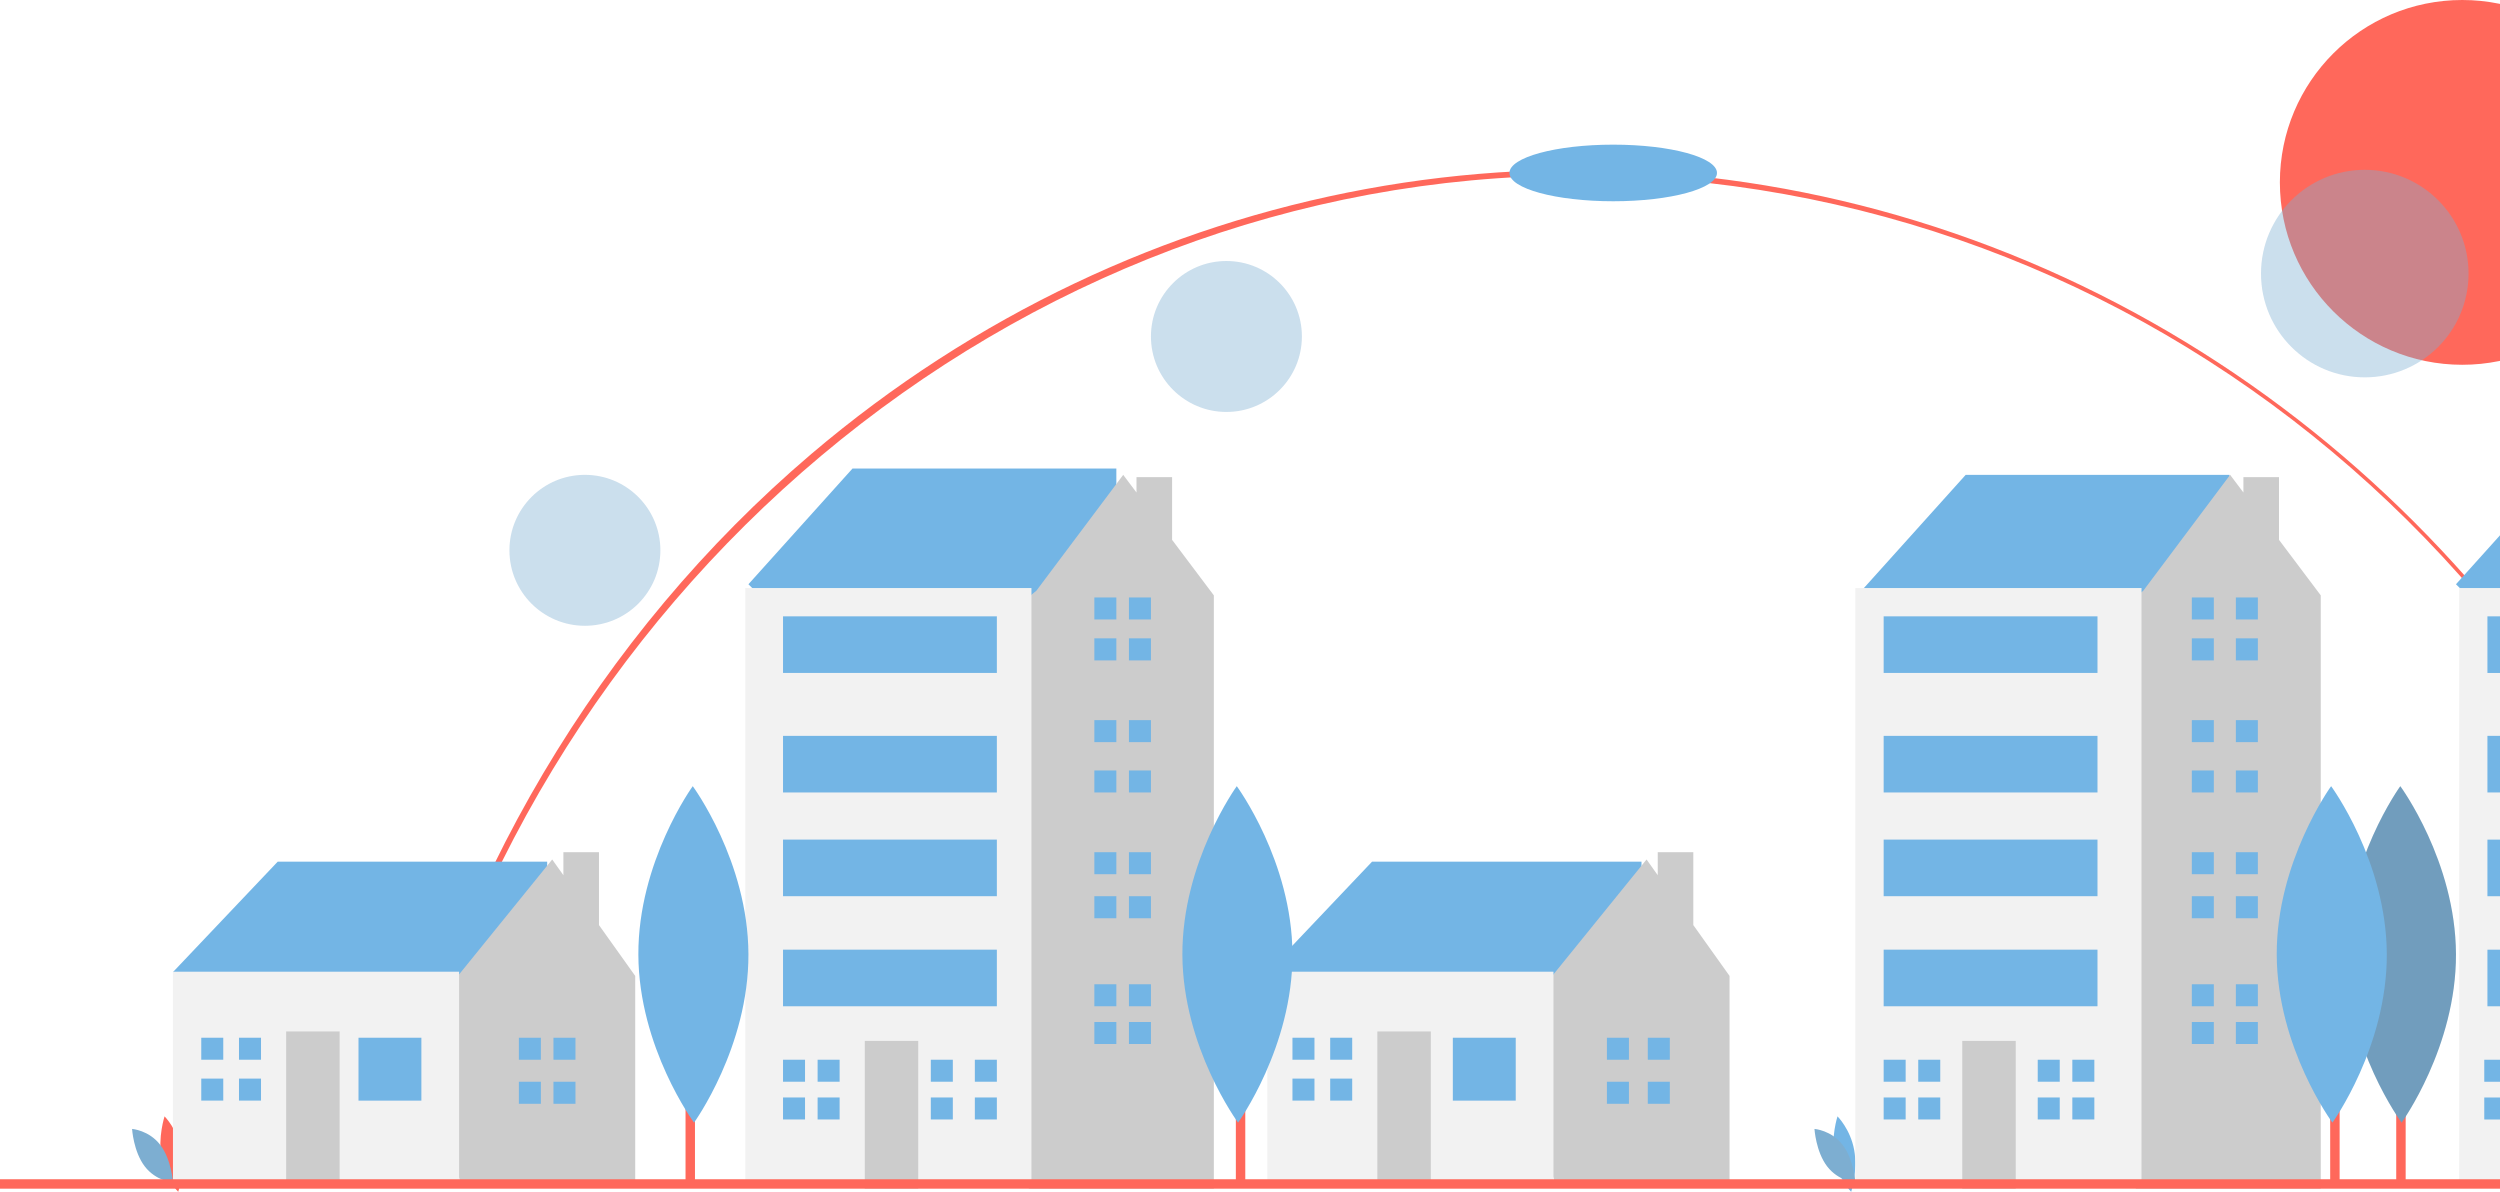
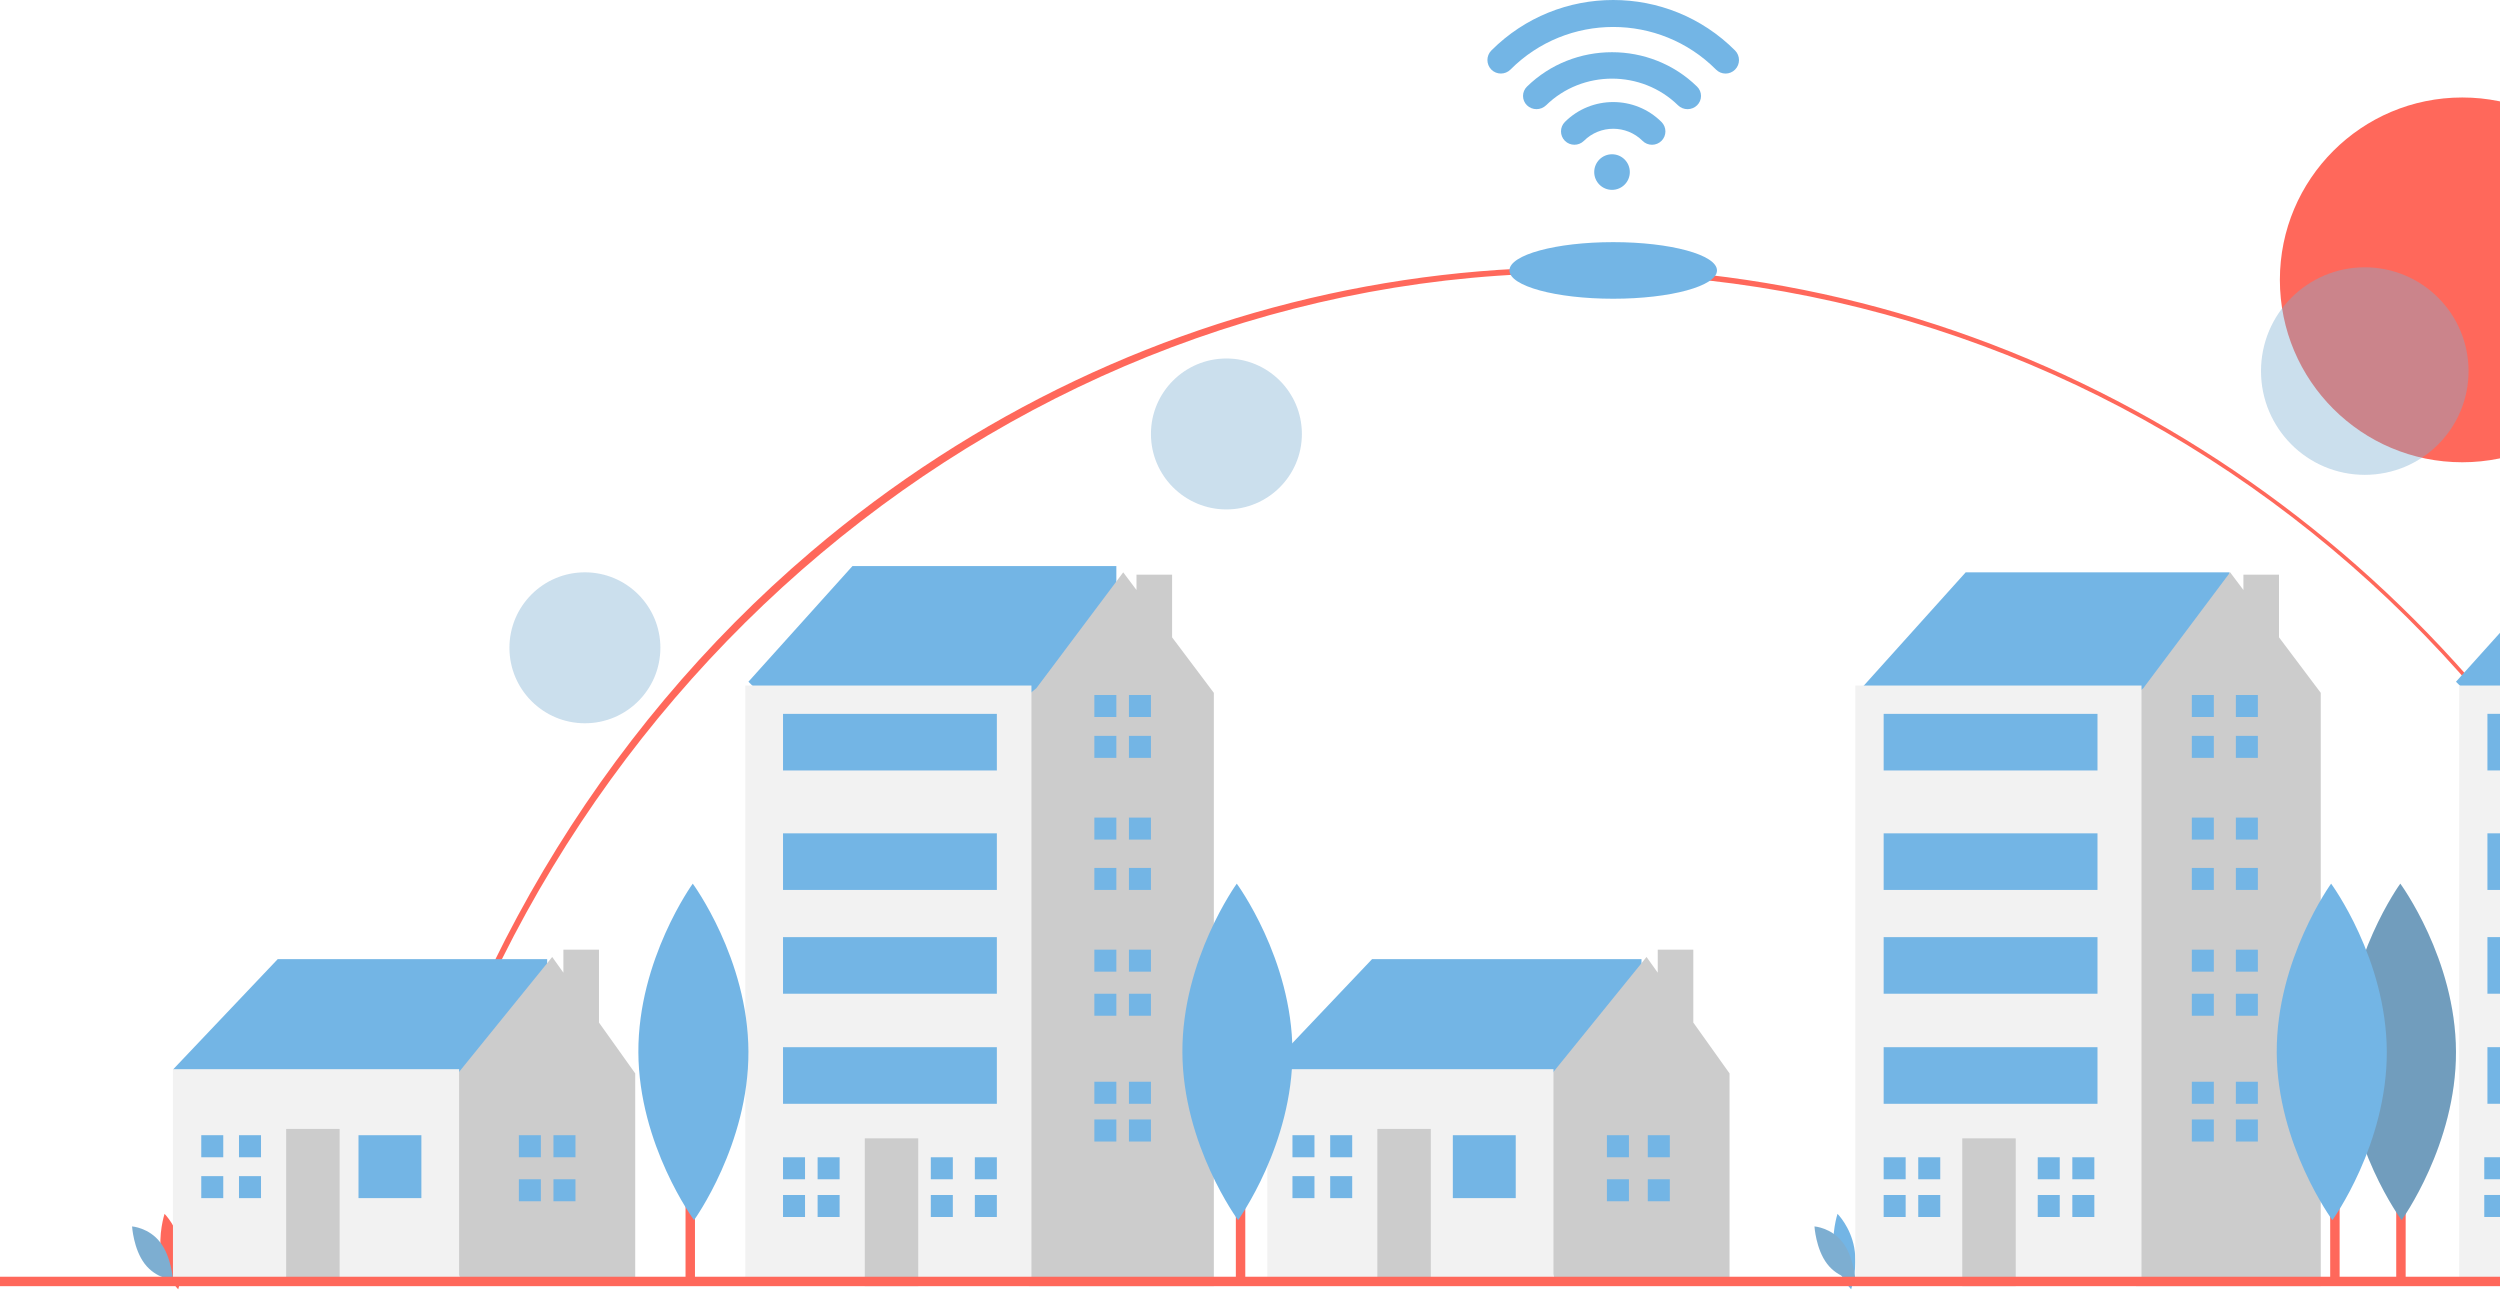
- <svg xmlns="http://www.w3.org/2000/svg" width="795" height="379" viewBox="0 0 795 379">
+ <svg xmlns="http://www.w3.org/2000/svg" width="795" height="410" viewBox="0 0 795 410">
  <g fill="none" fill-rule="nonzero">
-     <path fill="#FF685B" d="M125.699 371l-1.699-.402c18.94-88.485 66.537-168.838 134.024-226.257C361.75 56.228 501.384 30.51 627.456 76.3 753.527 122.09 848.226 232.917 878 369.52l-1.697.405C836.21 184.99 681.93 55.829 501.117 55.829c-178.443 0-336.329 132.548-375.418 315.171z" />
-     <circle cx="783" cy="58" r="58" fill="#FF685B" />
-     <path fill="#FF685B" d="M762 292h3v84h-3z" />
-     <path fill="#7DAED1" d="M781 303.404C781.112 332.95 763.705 357 763.705 357s-17.591-23.856-17.705-53.404C745.887 274.05 763.294 250 763.294 250s17.591 23.856 17.705 53.404z" />
-     <path fill="#000" d="M781 303.404C781.112 332.95 763.705 357 763.705 357s-17.591-23.856-17.705-53.404C745.887 274.05 763.294 250 763.294 250s17.591 23.856 17.705 53.404z" opacity=".1" />
-     <circle cx="390" cy="107" r="24" fill="#7DAED1" opacity=".4" />
-     <circle cx="186" cy="175" r="24" fill="#7DAED1" opacity=".4" />
-     <circle cx="752" cy="87" r="33" fill="#7DAED1" opacity=".4" />
-     <path fill="#FF685B" d="M51.362 368.268c1.2 6.627 5.31 10.732 5.31 10.732s2.166-6.64.966-13.268c-1.2-6.627-5.31-10.732-5.31-10.732s-2.166 6.64-.966 13.268z" />
-     <path fill="#7DAED1" d="M50.972 364.09C54.562 368.783 55 376 55 376s-5.382-.395-8.972-5.09C42.438 366.217 42 359 42 359s5.382.395 8.972 5.09z" />
-     <path fill="#73B5E5" d="M583.362 368.268c1.2 6.627 5.31 10.732 5.31 10.732s2.166-6.64.966-13.268c-1.2-6.627-5.31-10.732-5.31-10.732s-2.166 6.64-.966 13.268z" />
-     <path fill="#7DAED1" d="M585.972 364.09C589.562 368.783 590 376 590 376s-5.382-.395-8.972-5.09C577.438 366.217 577 359 577 359s5.382.395 8.972 5.09z" />
-     <path fill="#73B5E5" d="M58.57 316.439L55 309.122 88.32 274H174v10.243l-30.94 40.977-35.7 8.78z" />
-     <path fill="#CCC" d="M190.473 294.175V271h-11.312v7.308l-3.56-4.994-28.8 35.55-4.801 5.924-6 29.625L146.8 377H202v-66.655z" />
-     <path fill="#F2F2F2" d="M55 309h91v67H55z" />
-     <path fill="#73B5E5" d="M114 330h20v20h-20z" />
-     <path fill="#CCC" d="M91 328h17v48H91z" />
-     <path fill="#73B5E5" d="M71 337v-7h-7v7h6.416zM70.416 343H64v7h7v-7zM76 330h7v7h-7zM76 343h7v7h-7zM172 337v-7h-7v7h6.416zM171.416 344H165v7h7v-7zM176 330h7v7h-7zM176 344h7v7h-7zM406.57 316.439l-3.57-7.317L436.32 274H522v10.243l-30.94 40.977-35.7 8.78z" />
-     <path fill="#CCC" d="M538.473 294.175V271h-11.312v7.308l-3.56-4.994-28.8 35.55-4.801 5.924-6 29.625L494.8 377H550v-66.655z" />
-     <path fill="#F2F2F2" d="M403 309h91v67h-91z" />
-     <path fill="#73B5E5" d="M462 330h20v20h-20z" />
-     <path fill="#CCC" d="M438 328h17v48h-17z" />
-     <path fill="#73B5E5" d="M418 337v-7h-7v7h6.416zM417.416 343H411v7h7v-7zM423 330h7v7h-7zM423 343h7v7h-7zM518 337v-7h-7v7h6.416zM517.416 344H511v7h7v-7zM524 330h7v7h-7zM524 344h7v7h-7zM243.909 191.68L238 185.792 271.09 149H355v32.377L300.637 227z" />
-     <path fill="#CCC" d="M372.725 171.672v-19.936h-11.32v4.883L357.182 151l-27.618 36.85-10.806 8.845L302 346.98 327.27 378H386V189.325z" />
-     <path fill="#F2F2F2" d="M237 187h91v190h-91z" />
-     <path fill="#CCC" d="M275 331h17v47h-17z" />
-     <path fill="#73B5E5" d="M256 344v-7h-7v7h6.417zM255.417 349H249v7h7v-7zM260 337h7v7h-7zM260 349h7v7h-7zM303 344v-7h-7v7h6.417zM302.417 349H296v7h7v-7zM310 337h7v7h-7zM310 349h7v7h-7zM355 197v-7h-7v7h6.417zM354.417 203H348v7h7v-7zM359 190h7v7h-7zM359 203h7v7h-7zM355 236v-7h-7v7h6.417zM354.417 245H348v7h7v-7zM359 229h7v7h-7zM359 245h7v7h-7zM355 278v-7h-7v7h6.417zM354.417 285H348v7h7v-7zM359 271h7v7h-7zM359 285h7v7h-7zM355 320v-7h-7v7h6.417zM354.417 325H348v7h7v-7zM359 313h7v7h-7zM359 325h7v7h-7zM249 196h68v18h-68zM249 234h68v18h-68zM249 267h68v18h-68zM249 302h68v18h-68zM597.909 193.68L592 187.792 625.09 151H709v32.377L654.637 229z" />
-     <path fill="#CCC" d="M724.725 171.672v-19.936h-11.32v4.883L709.182 151l-27.618 36.85-10.806 8.845L654 346.98 679.27 378H738V189.325z" />
-     <path fill="#F2F2F2" d="M590 187h91v190h-91z" />
-     <path fill="#CCC" d="M624 331h17v47h-17z" />
-     <path fill="#73B5E5" d="M606 344v-7h-7v7h6.417zM605.417 349H599v7h7v-7zM610 337h7v7h-7zM610 349h7v7h-7zM655 344v-7h-7v7h6.417zM654.417 349H648v7h7v-7zM659 337h7v7h-7zM659 349h7v7h-7zM704 197v-7h-7v7h6.417zM703.417 203H697v7h7v-7zM711 190h7v7h-7zM711 203h7v7h-7zM704 236v-7h-7v7h6.417zM703.417 245H697v7h7v-7zM711 229h7v7h-7zM711 245h7v7h-7zM704 278v-7h-7v7h6.417zM703.417 285H697v7h7v-7zM711 271h7v7h-7zM711 285h7v7h-7zM704 320v-7h-7v7h6.417zM703.417 325H697v7h7v-7zM711 313h7v7h-7zM711 325h7v7h-7zM599 196h68v18h-68zM599 234h68v18h-68zM599 267h68v18h-68zM599 302h68v18h-68zM786.909 191.68L781 185.792 814.09 149H898v32.377L843.637 227z" />
-     <path fill="#F2F2F2" d="M782 187h91v190h-91z" />
-     <path fill="#73B5E5" d="M797 344v-7h-7v7h6.417zM796.417 349H790v7h7v-7zM791 196h68v18h-68zM791 234h68v18h-68zM791 267h68v18h-68zM791 302h68v18h-68z" />
-     <path fill="#FF685B" d="M0 375h989v3H0z" />
-     <path fill="#FF685B" d="M218 292h3v84h-3z" />
-     <path fill="#73B5E5" d="M238 303.404C238.112 332.95 220.705 357 220.705 357s-17.591-23.856-17.705-53.404C202.887 274.05 220.294 250 220.294 250s17.591 23.856 17.705 53.404z" />
-     <path fill="#FF685B" d="M393 292h3v84h-3z" />
-     <path fill="#73B5E5" d="M411 303.404C411.112 332.95 393.705 357 393.705 357s-17.591-23.856-17.705-53.404C375.887 274.05 393.294 250 393.294 250s17.591 23.856 17.705 53.404z" />
-     <path fill="#FF685B" d="M741 292h3v84h-3z" />
-     <path fill="#73B5E5" d="M759 303.404C759.112 332.95 741.705 357 741.705 357s-17.591-23.856-17.705-53.404C723.887 274.05 741.294 250 741.294 250s17.591 23.856 17.705 53.404z" />
-     <ellipse cx="513" cy="55" fill="#73B5E5" rx="33" ry="9" />
+     <g transform="translate(0 31)">
+       <path fill="#FF685B" d="M125.699 371l-1.699-.402c18.94-88.485 66.537-168.838 134.024-226.257C361.75 56.228 501.384 30.51 627.456 76.3 753.527 122.09 848.226 232.917 878 369.52l-1.697.405C836.21 184.99 681.93 55.829 501.117 55.829c-178.443 0-336.329 132.548-375.418 315.171z" />
+       <circle cx="783" cy="58" r="58" fill="#FF685B" />
+       <path fill="#FF685B" d="M762 292h3v84h-3z" />
+       <path fill="#7DAED1" d="M781 303.404C781.112 332.95 763.705 357 763.705 357s-17.591-23.856-17.705-53.404C745.887 274.05 763.294 250 763.294 250s17.591 23.856 17.705 53.404z" />
+       <path fill="#000" d="M781 303.404C781.112 332.95 763.705 357 763.705 357s-17.591-23.856-17.705-53.404C745.887 274.05 763.294 250 763.294 250s17.591 23.856 17.705 53.404z" opacity=".1" />
+       <circle cx="390" cy="107" r="24" fill="#7DAED1" opacity=".4" />
+       <circle cx="186" cy="175" r="24" fill="#7DAED1" opacity=".4" />
+       <circle cx="752" cy="87" r="33" fill="#7DAED1" opacity=".4" />
+       <path fill="#FF685B" d="M51.362 368.268c1.2 6.627 5.31 10.732 5.31 10.732s2.166-6.64.966-13.268c-1.2-6.627-5.31-10.732-5.31-10.732s-2.166 6.64-.966 13.268z" />
+       <path fill="#7DAED1" d="M50.972 364.09C54.562 368.783 55 376 55 376s-5.382-.395-8.972-5.09C42.438 366.217 42 359 42 359s5.382.395 8.972 5.09z" />
+       <path fill="#73B5E5" d="M583.362 368.268c1.2 6.627 5.31 10.732 5.31 10.732s2.166-6.64.966-13.268c-1.2-6.627-5.31-10.732-5.31-10.732s-2.166 6.64-.966 13.268z" />
+       <path fill="#7DAED1" d="M585.972 364.09C589.562 368.783 590 376 590 376s-5.382-.395-8.972-5.09C577.438 366.217 577 359 577 359s5.382.395 8.972 5.09z" />
+       <path fill="#73B5E5" d="M58.57 316.439L55 309.122 88.32 274H174v10.243l-30.94 40.977-35.7 8.78z" />
+       <path fill="#CCC" d="M190.473 294.175V271h-11.312v7.308l-3.56-4.994-28.8 35.55-4.801 5.924-6 29.625L146.8 377H202v-66.655z" />
+       <path fill="#F2F2F2" d="M55 309h91v67H55z" />
+       <path fill="#73B5E5" d="M114 330h20v20h-20z" />
+       <path fill="#CCC" d="M91 328h17v48H91z" />
+       <path fill="#73B5E5" d="M71 337v-7h-7v7h6.416zM70.416 343H64v7h7v-7zM76 330h7v7h-7zM76 343h7v7h-7zM172 337v-7h-7v7h6.416zM171.416 344H165v7h7v-7zM176 330h7v7h-7zM176 344h7v7h-7zM406.57 316.439l-3.57-7.317L436.32 274H522v10.243l-30.94 40.977-35.7 8.78z" />
+       <path fill="#CCC" d="M538.473 294.175V271h-11.312v7.308l-3.56-4.994-28.8 35.55-4.801 5.924-6 29.625L494.8 377H550v-66.655z" />
+       <path fill="#F2F2F2" d="M403 309h91v67h-91z" />
+       <path fill="#73B5E5" d="M462 330h20v20h-20z" />
+       <path fill="#CCC" d="M438 328h17v48h-17z" />
+       <path fill="#73B5E5" d="M418 337v-7h-7v7h6.416zM417.416 343H411v7h7v-7zM423 330h7v7h-7zM423 343h7v7h-7zM518 337v-7h-7v7h6.416zM517.416 344H511v7h7v-7zM524 330h7v7h-7zM524 344h7v7h-7zM243.909 191.68L238 185.792 271.09 149H355v32.377L300.637 227z" />
+       <path fill="#CCC" d="M372.725 171.672v-19.936h-11.32v4.883L357.182 151l-27.618 36.85-10.806 8.845L302 346.98 327.27 378H386V189.325z" />
+       <path fill="#F2F2F2" d="M237 187h91v190h-91z" />
+       <path fill="#CCC" d="M275 331h17v47h-17z" />
+       <path fill="#73B5E5" d="M256 344v-7h-7v7h6.417zM255.417 349H249v7h7v-7zM260 337h7v7h-7zM260 349h7v7h-7zM303 344v-7h-7v7h6.417zM302.417 349H296v7h7v-7zM310 337h7v7h-7zM310 349h7v7h-7zM355 197v-7h-7v7h6.417zM354.417 203H348v7h7v-7zM359 190h7v7h-7zM359 203h7v7h-7zM355 236v-7h-7v7h6.417zM354.417 245H348v7h7v-7zM359 229h7v7h-7zM359 245h7v7h-7zM355 278v-7h-7v7h6.417zM354.417 285H348v7h7v-7zM359 271h7v7h-7zM359 285h7v7h-7zM355 320v-7h-7v7h6.417zM354.417 325H348v7h7v-7zM359 313h7v7h-7zM359 325h7v7h-7zM249 196h68v18h-68zM249 234h68v18h-68zM249 267h68v18h-68zM249 302h68v18h-68zM597.909 193.68L592 187.792 625.09 151H709v32.377L654.637 229z" />
+       <path fill="#CCC" d="M724.725 171.672v-19.936h-11.32v4.883L709.182 151l-27.618 36.85-10.806 8.845L654 346.98 679.27 378H738V189.325z" />
+       <path fill="#F2F2F2" d="M590 187h91v190h-91z" />
+       <path fill="#CCC" d="M624 331h17v47h-17z" />
+       <path fill="#73B5E5" d="M606 344v-7h-7v7h6.417zM605.417 349H599v7h7v-7zM610 337h7v7h-7zM610 349h7v7h-7zM655 344v-7h-7v7h6.417zM654.417 349H648v7h7v-7zM659 337h7v7h-7zM659 349h7v7h-7zM704 197v-7h-7v7h6.417zM703.417 203H697v7h7v-7zM711 190h7v7h-7zM711 203h7v7h-7zM704 236v-7h-7v7h6.417zM703.417 245H697v7h7v-7zM711 229h7v7h-7zM711 245h7v7h-7zM704 278v-7h-7v7h6.417zM703.417 285H697v7h7v-7zM711 271h7v7h-7zM711 285h7v7h-7zM704 320v-7h-7v7h6.417zM703.417 325H697v7h7v-7zM711 313h7v7h-7zM711 325h7v7h-7zM599 196h68v18h-68zM599 234h68v18h-68zM599 267h68v18h-68zM599 302h68v18h-68zM786.909 191.68L781 185.792 814.09 149H898v32.377L843.637 227z" />
+       <path fill="#F2F2F2" d="M782 187h91v190h-91z" />
+       <path fill="#73B5E5" d="M797 344v-7h-7v7h6.417zM796.417 349H790v7h7v-7zM791 196h68v18h-68zM791 234h68v18h-68zM791 267h68v18h-68zM791 302h68v18h-68z" />
+       <path fill="#FF685B" d="M0 375h989v3H0z" />
+       <path fill="#FF685B" d="M218 292h3v84h-3z" />
+       <path fill="#73B5E5" d="M238 303.404C238.112 332.95 220.705 357 220.705 357s-17.591-23.856-17.705-53.404C202.887 274.05 220.294 250 220.294 250s17.591 23.856 17.705 53.404z" />
+       <path fill="#FF685B" d="M393 292h3v84h-3z" />
+       <path fill="#73B5E5" d="M411 303.404C411.112 332.95 393.705 357 393.705 357s-17.591-23.856-17.705-53.404C375.887 274.05 393.294 250 393.294 250s17.591 23.856 17.705 53.404z" />
+       <path fill="#FF685B" d="M741 292h3v84h-3z" />
+       <path fill="#73B5E5" d="M759 303.404C759.112 332.95 741.705 357 741.705 357s-17.591-23.856-17.705-53.404C723.887 274.05 741.294 250 741.294 250s17.591 23.856 17.705 53.404z" />
+       <ellipse cx="513" cy="55" fill="#73B5E5" rx="33" ry="9" />
+     </g>
+     <g fill="#73B5E5" transform="translate(473)">
+       <path d="M12.574 27.544a4.146 4.146 0 0 0 0 5.94c1.671 1.633 4.39 1.633 6.078 0 11.567-11.304 30.391-11.304 41.957 0a4.333 4.333 0 0 0 3.031 1.233 4.333 4.333 0 0 0 3.031-1.233 4.146 4.146 0 0 0 0-5.94c-14.908-14.587-39.188-14.587-54.097 0z" />
+       <path d="M24.643 38.774c-1.662 1.654-1.662 4.345 0 6.015 1.662 1.654 4.367 1.654 6.045 0 5.133-5.123 13.508-5.123 18.64 0a4.27 4.27 0 0 0 3.015 1.249 4.27 4.27 0 0 0 3.014-1.249 4.232 4.232 0 0 0 0-5.999c-8.456-8.447-22.241-8.447-30.714-.016z" />
+       <circle cx="39.623" cy="54.717" r="5.66" />
+       <path d="M78.75 16.054c-21.37-21.405-56.13-21.405-77.5 0-1.667 1.671-1.667 4.392 0 6.08 1.668 1.672 4.383 1.672 6.067 0 18.017-18.078 47.349-18.078 65.383 0a4.268 4.268 0 0 0 3.025 1.262c1.095 0 2.19-.426 3.024-1.262 1.668-1.672 1.668-4.392 0-6.08z" />
+     </g>
  </g>
</svg>
